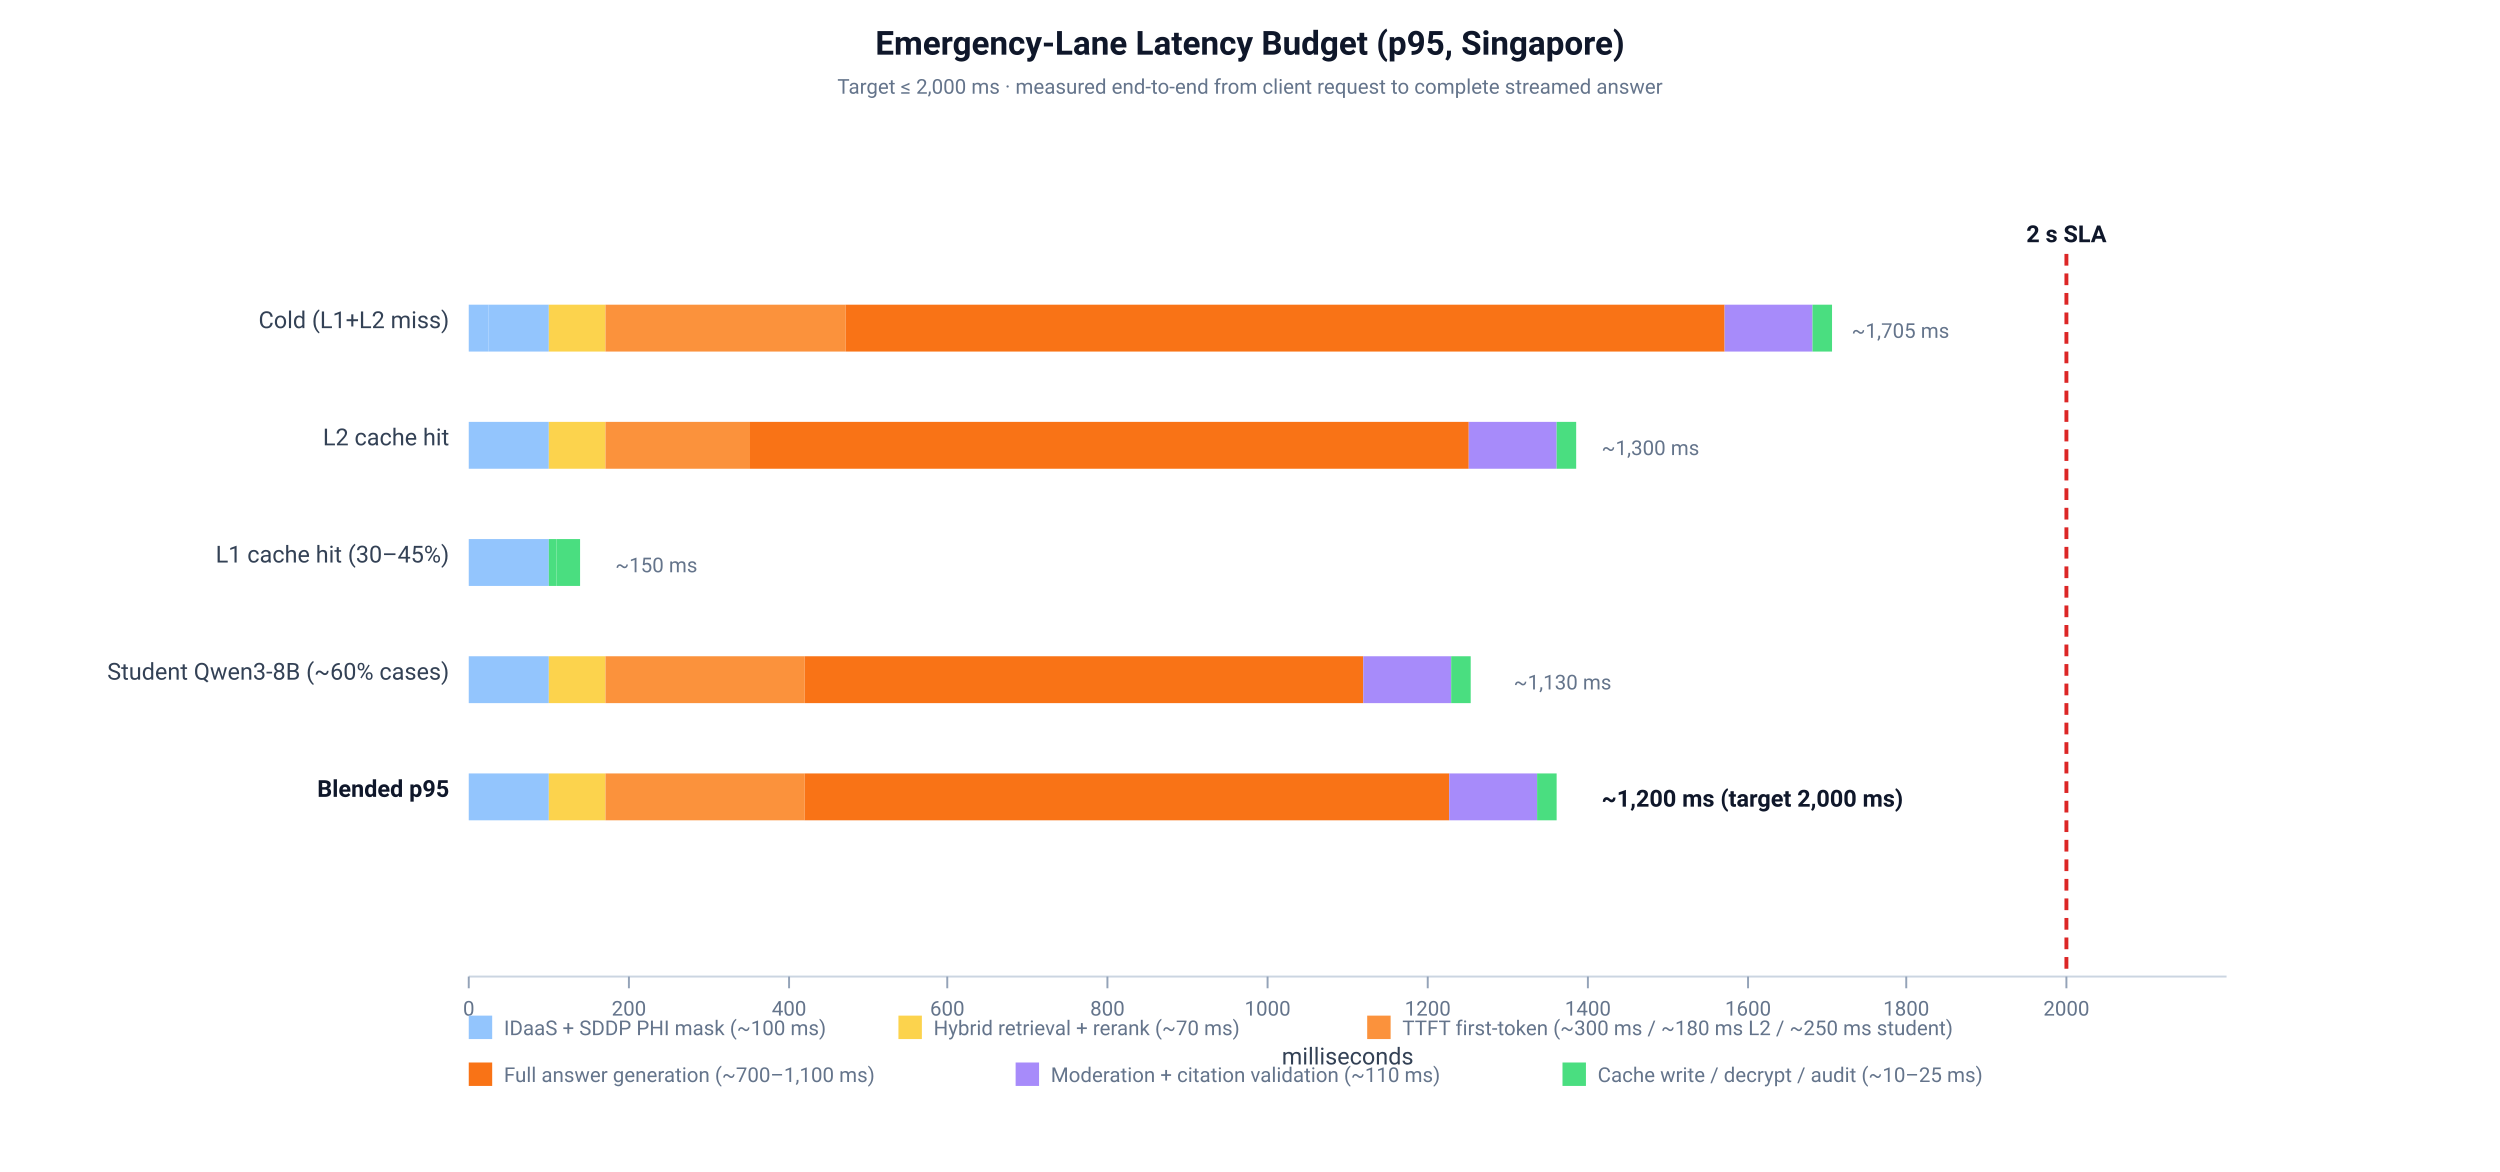
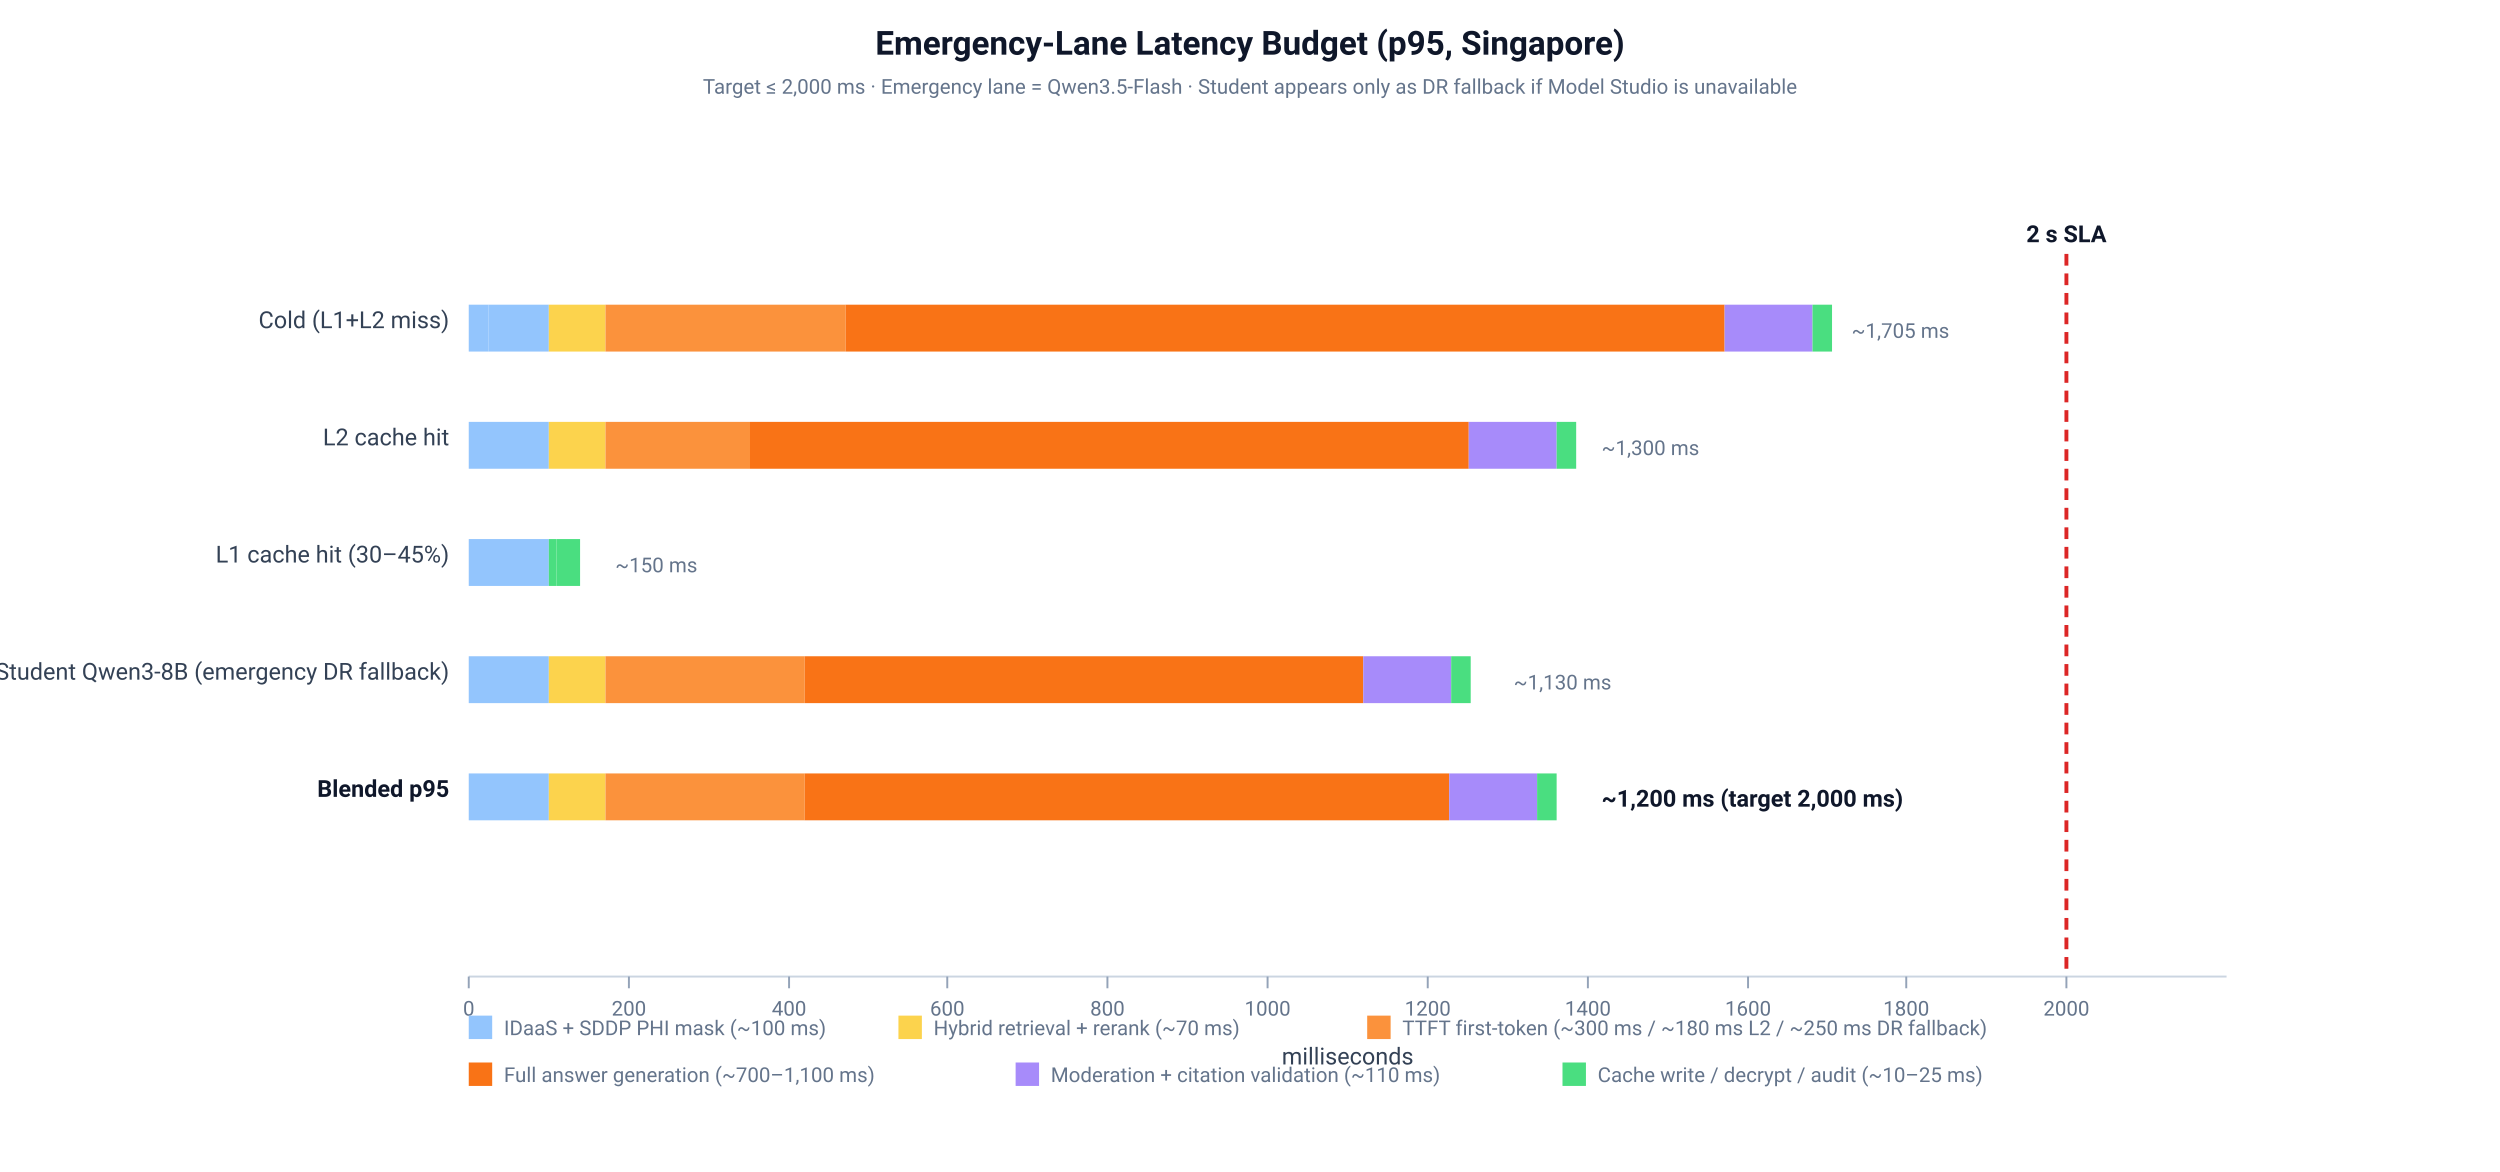
<svg xmlns="http://www.w3.org/2000/svg" viewBox="0 0 1280 600" font-family="-apple-system, Segoe UI, Roboto, Arial, sans-serif" font-size="12">
  <defs>
    <style>
      .title     { font-weight:700; fill:#0f172a; }
      .lbl       { fill:#334155; }
      .lbl-sm    { fill:#64748b; font-size:10.5px; }
      .axis      { stroke:#cbd5e1; stroke-width:1; }
      .tick      { stroke:#94a3b8; stroke-width:1; }
      .seg-auth  { fill:#93c5fd; }
      .seg-retr  { fill:#fcd34d; }
      .seg-ttft  { fill:#fb923c; }
      .seg-gen   { fill:#f97316; }
      .seg-mod   { fill:#a78bfa; }
      .seg-cache { fill:#4ade80; }
      .sla-line  { stroke:#dc2626; stroke-width:2; stroke-dasharray:6 4; }
      .bg        { fill:#f8fafc; stroke:#cbd5e1; rx:8; ry:8; }
    </style>
  </defs>
  <text x="640" y="28" text-anchor="middle" font-size="17" class="title">Emergency-Lane Latency Budget (p95, Singapore)</text>
-   <text x="640" y="48" text-anchor="middle" class="lbl-sm">Target ≤ 2,000 ms · measured end-to-end from client request to complete streamed answer</text>
+   <text x="640" y="48" text-anchor="middle" class="lbl-sm">Target ≤ 2,000 ms · Emergency lane = Qwen3.5-Flash · Student appears only as DR fallback if Model Studio is unavailable</text>
  <g transform="translate(240,100)">
    <line x1="0" y1="400" x2="900" y2="400" class="axis" />
    <g class="tick">
      <line x1="0" y1="400" x2="0" y2="406" />
      <line x1="82" y1="400" x2="82" y2="406" />
      <line x1="164" y1="400" x2="164" y2="406" />
      <line x1="245" y1="400" x2="245" y2="406" />
      <line x1="327" y1="400" x2="327" y2="406" />
      <line x1="409" y1="400" x2="409" y2="406" />
      <line x1="491" y1="400" x2="491" y2="406" />
      <line x1="573" y1="400" x2="573" y2="406" />
      <line x1="655" y1="400" x2="655" y2="406" />
      <line x1="736" y1="400" x2="736" y2="406" />
      <line x1="818" y1="400" x2="818" y2="406" />
    </g>
    <g class="lbl-sm" text-anchor="middle">
      <text x="0" y="420">0</text>
      <text x="82" y="420">200</text>
      <text x="164" y="420">400</text>
      <text x="245" y="420">600</text>
      <text x="327" y="420">800</text>
      <text x="409" y="420">1000</text>
      <text x="491" y="420">1200</text>
      <text x="573" y="420">1400</text>
      <text x="655" y="420">1600</text>
      <text x="736" y="420">1800</text>
      <text x="818" y="420">2000</text>
    </g>
    <text x="450" y="445" text-anchor="middle" class="lbl">milliseconds</text>
    <line x1="818" y1="30" x2="818" y2="400" class="sla-line" />
    <text x="818" y="24" text-anchor="middle" class="title" fill="#dc2626">2 s SLA</text>
    <text x="-10" y="68" text-anchor="end" class="lbl">Cold (L1+L2 miss)</text>
    <rect x="0" y="56" width="10" height="24" class="seg-auth" />
    <rect x="10" y="56" width="31" height="24" class="seg-auth" />
    <rect x="41" y="56" width="29" height="24" class="seg-retr" />
    <rect x="70" y="56" width="123" height="24" class="seg-ttft" />
    <rect x="193" y="56" width="450" height="24" class="seg-gen" />
    <rect x="643" y="56" width="45" height="24" class="seg-mod" />
    <rect x="688" y="56" width="10" height="24" class="seg-cache" />
    <text x="708" y="73" class="lbl-sm">~1,705 ms</text>
    <text x="-10" y="128" text-anchor="end" class="lbl">L2 cache hit</text>
    <rect x="0" y="116" width="41" height="24" class="seg-auth" />
    <rect x="41" y="116" width="29" height="24" class="seg-retr" />
    <rect x="70" y="116" width="74" height="24" class="seg-ttft" />
    <rect x="144" y="116" width="368" height="24" class="seg-gen" />
    <rect x="512" y="116" width="45" height="24" class="seg-mod" />
    <rect x="557" y="116" width="10" height="24" class="seg-cache" />
    <text x="580" y="133" class="lbl-sm">~1,300 ms</text>
    <text x="-10" y="188" text-anchor="end" class="lbl">L1 cache hit (30–45%)</text>
    <rect x="0" y="176" width="41" height="24" class="seg-auth" />
    <rect x="41" y="176" width="4" height="24" class="seg-cache" />
    <rect x="45" y="176" width="12" height="24" class="seg-cache" />
    <text x="75" y="193" class="lbl-sm">~150 ms</text>
-     <text x="-10" y="248" text-anchor="end" class="lbl">Student Qwen3-8B (~60% cases)</text>
+     <text x="-10" y="248" text-anchor="end" class="lbl">Student Qwen3-8B (emergency DR fallback)</text>
    <rect x="0" y="236" width="41" height="24" class="seg-auth" />
    <rect x="41" y="236" width="29" height="24" class="seg-retr" />
    <rect x="70" y="236" width="102" height="24" class="seg-ttft" />
    <rect x="172" y="236" width="286" height="24" class="seg-gen" />
    <rect x="458" y="236" width="45" height="24" class="seg-mod" />
    <rect x="503" y="236" width="10" height="24" class="seg-cache" />
    <text x="535" y="253" class="lbl-sm">~1,130 ms</text>
    <text x="-10" y="308" text-anchor="end" class="title" fill="#16a34a">Blended p95</text>
    <rect x="0" y="296" width="41" height="24" class="seg-auth" />
    <rect x="41" y="296" width="29" height="24" class="seg-retr" />
    <rect x="70" y="296" width="102" height="24" class="seg-ttft" />
    <rect x="172" y="296" width="330" height="24" class="seg-gen" />
    <rect x="502" y="296" width="45" height="24" class="seg-mod" />
    <rect x="547" y="296" width="10" height="24" class="seg-cache" />
    <text x="580" y="313" class="title" fill="#16a34a">~1,200 ms (target 2,000 ms)</text>
  </g>
  <g transform="translate(240,520)">
    <rect x="0" y="0" width="12" height="12" class="seg-auth" />
    <text x="18" y="10" class="lbl-sm">IDaaS + SDDP PHI mask (~100 ms)</text>
    <rect x="220" y="0" width="12" height="12" class="seg-retr" />
    <text x="238" y="10" class="lbl-sm">Hybrid retrieval + rerank (~70 ms)</text>
    <rect x="460" y="0" width="12" height="12" class="seg-ttft" />
-     <text x="478" y="10" class="lbl-sm">TTFT first-token (~300 ms / ~180 ms L2 / ~250 ms student)</text>
+     <text x="478" y="10" class="lbl-sm">TTFT first-token (~300 ms / ~180 ms L2 / ~250 ms DR fallback)</text>
    <rect x="0" y="24" width="12" height="12" class="seg-gen" />
    <text x="18" y="34" class="lbl-sm">Full answer generation (~700–1,100 ms)</text>
    <rect x="280" y="24" width="12" height="12" class="seg-mod" />
    <text x="298" y="34" class="lbl-sm">Moderation + citation validation (~110 ms)</text>
    <rect x="560" y="24" width="12" height="12" class="seg-cache" />
    <text x="578" y="34" class="lbl-sm">Cache write / decrypt / audit (~10–25 ms)</text>
  </g>
</svg>
